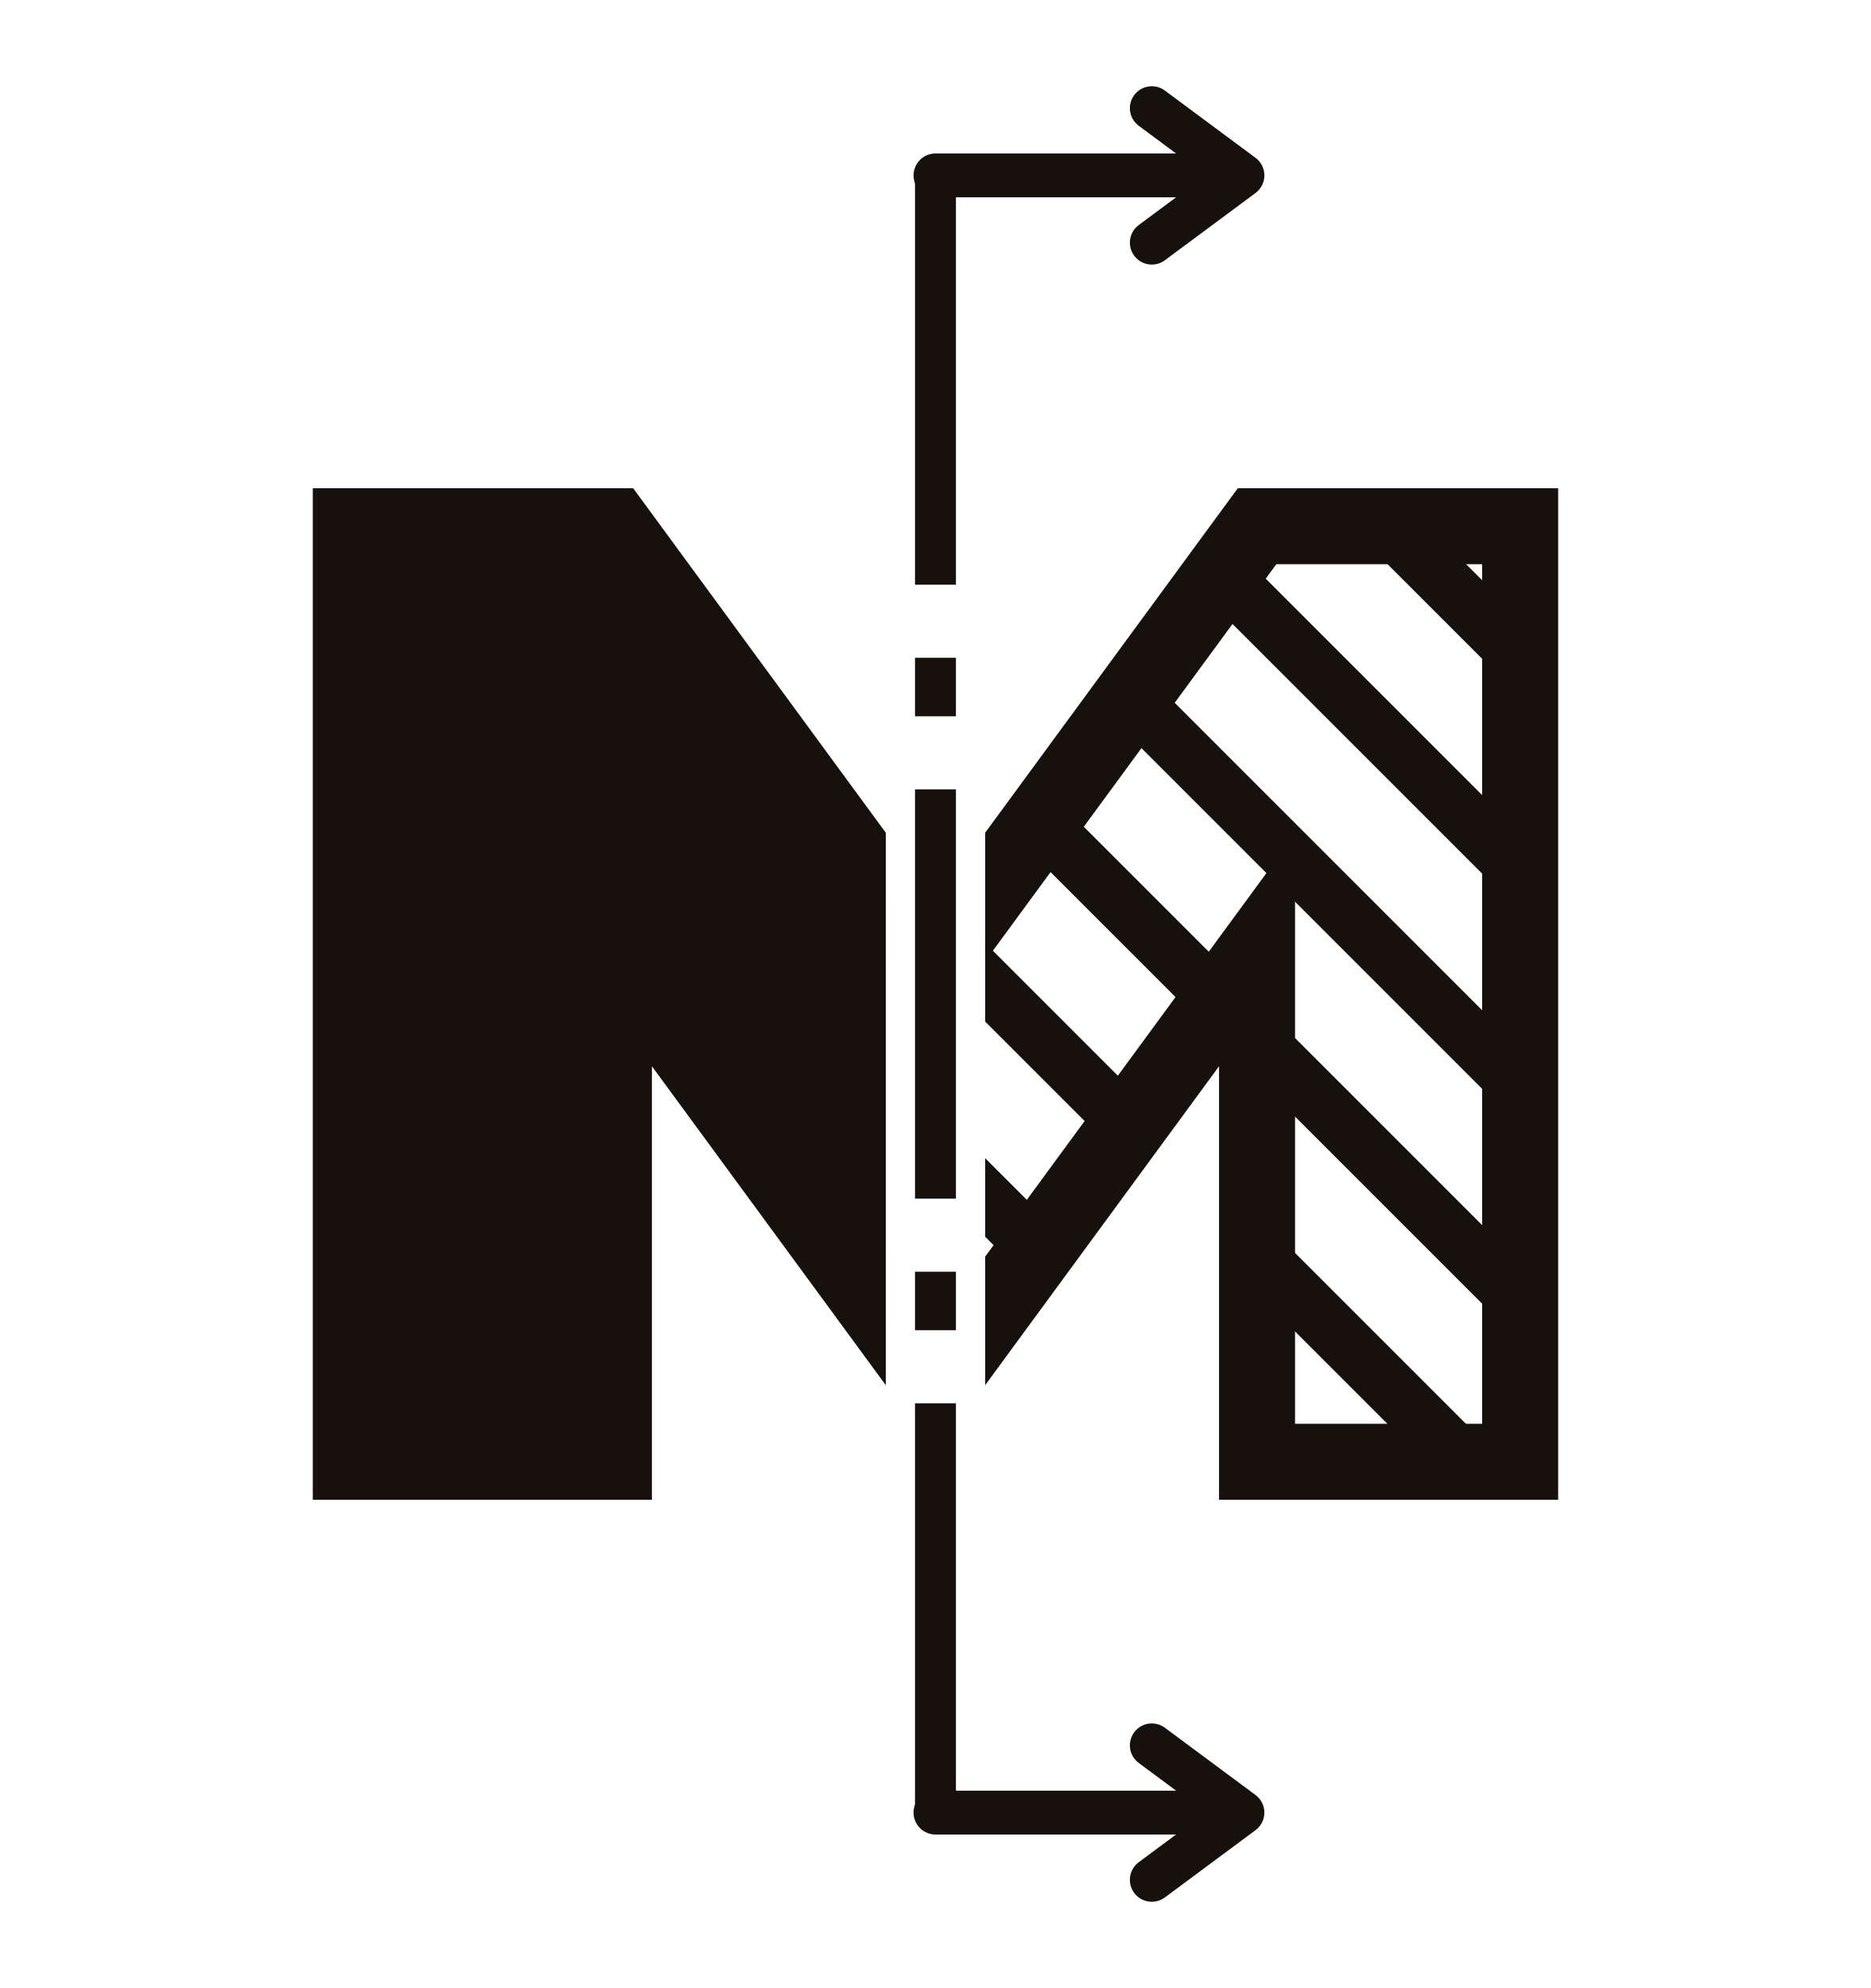
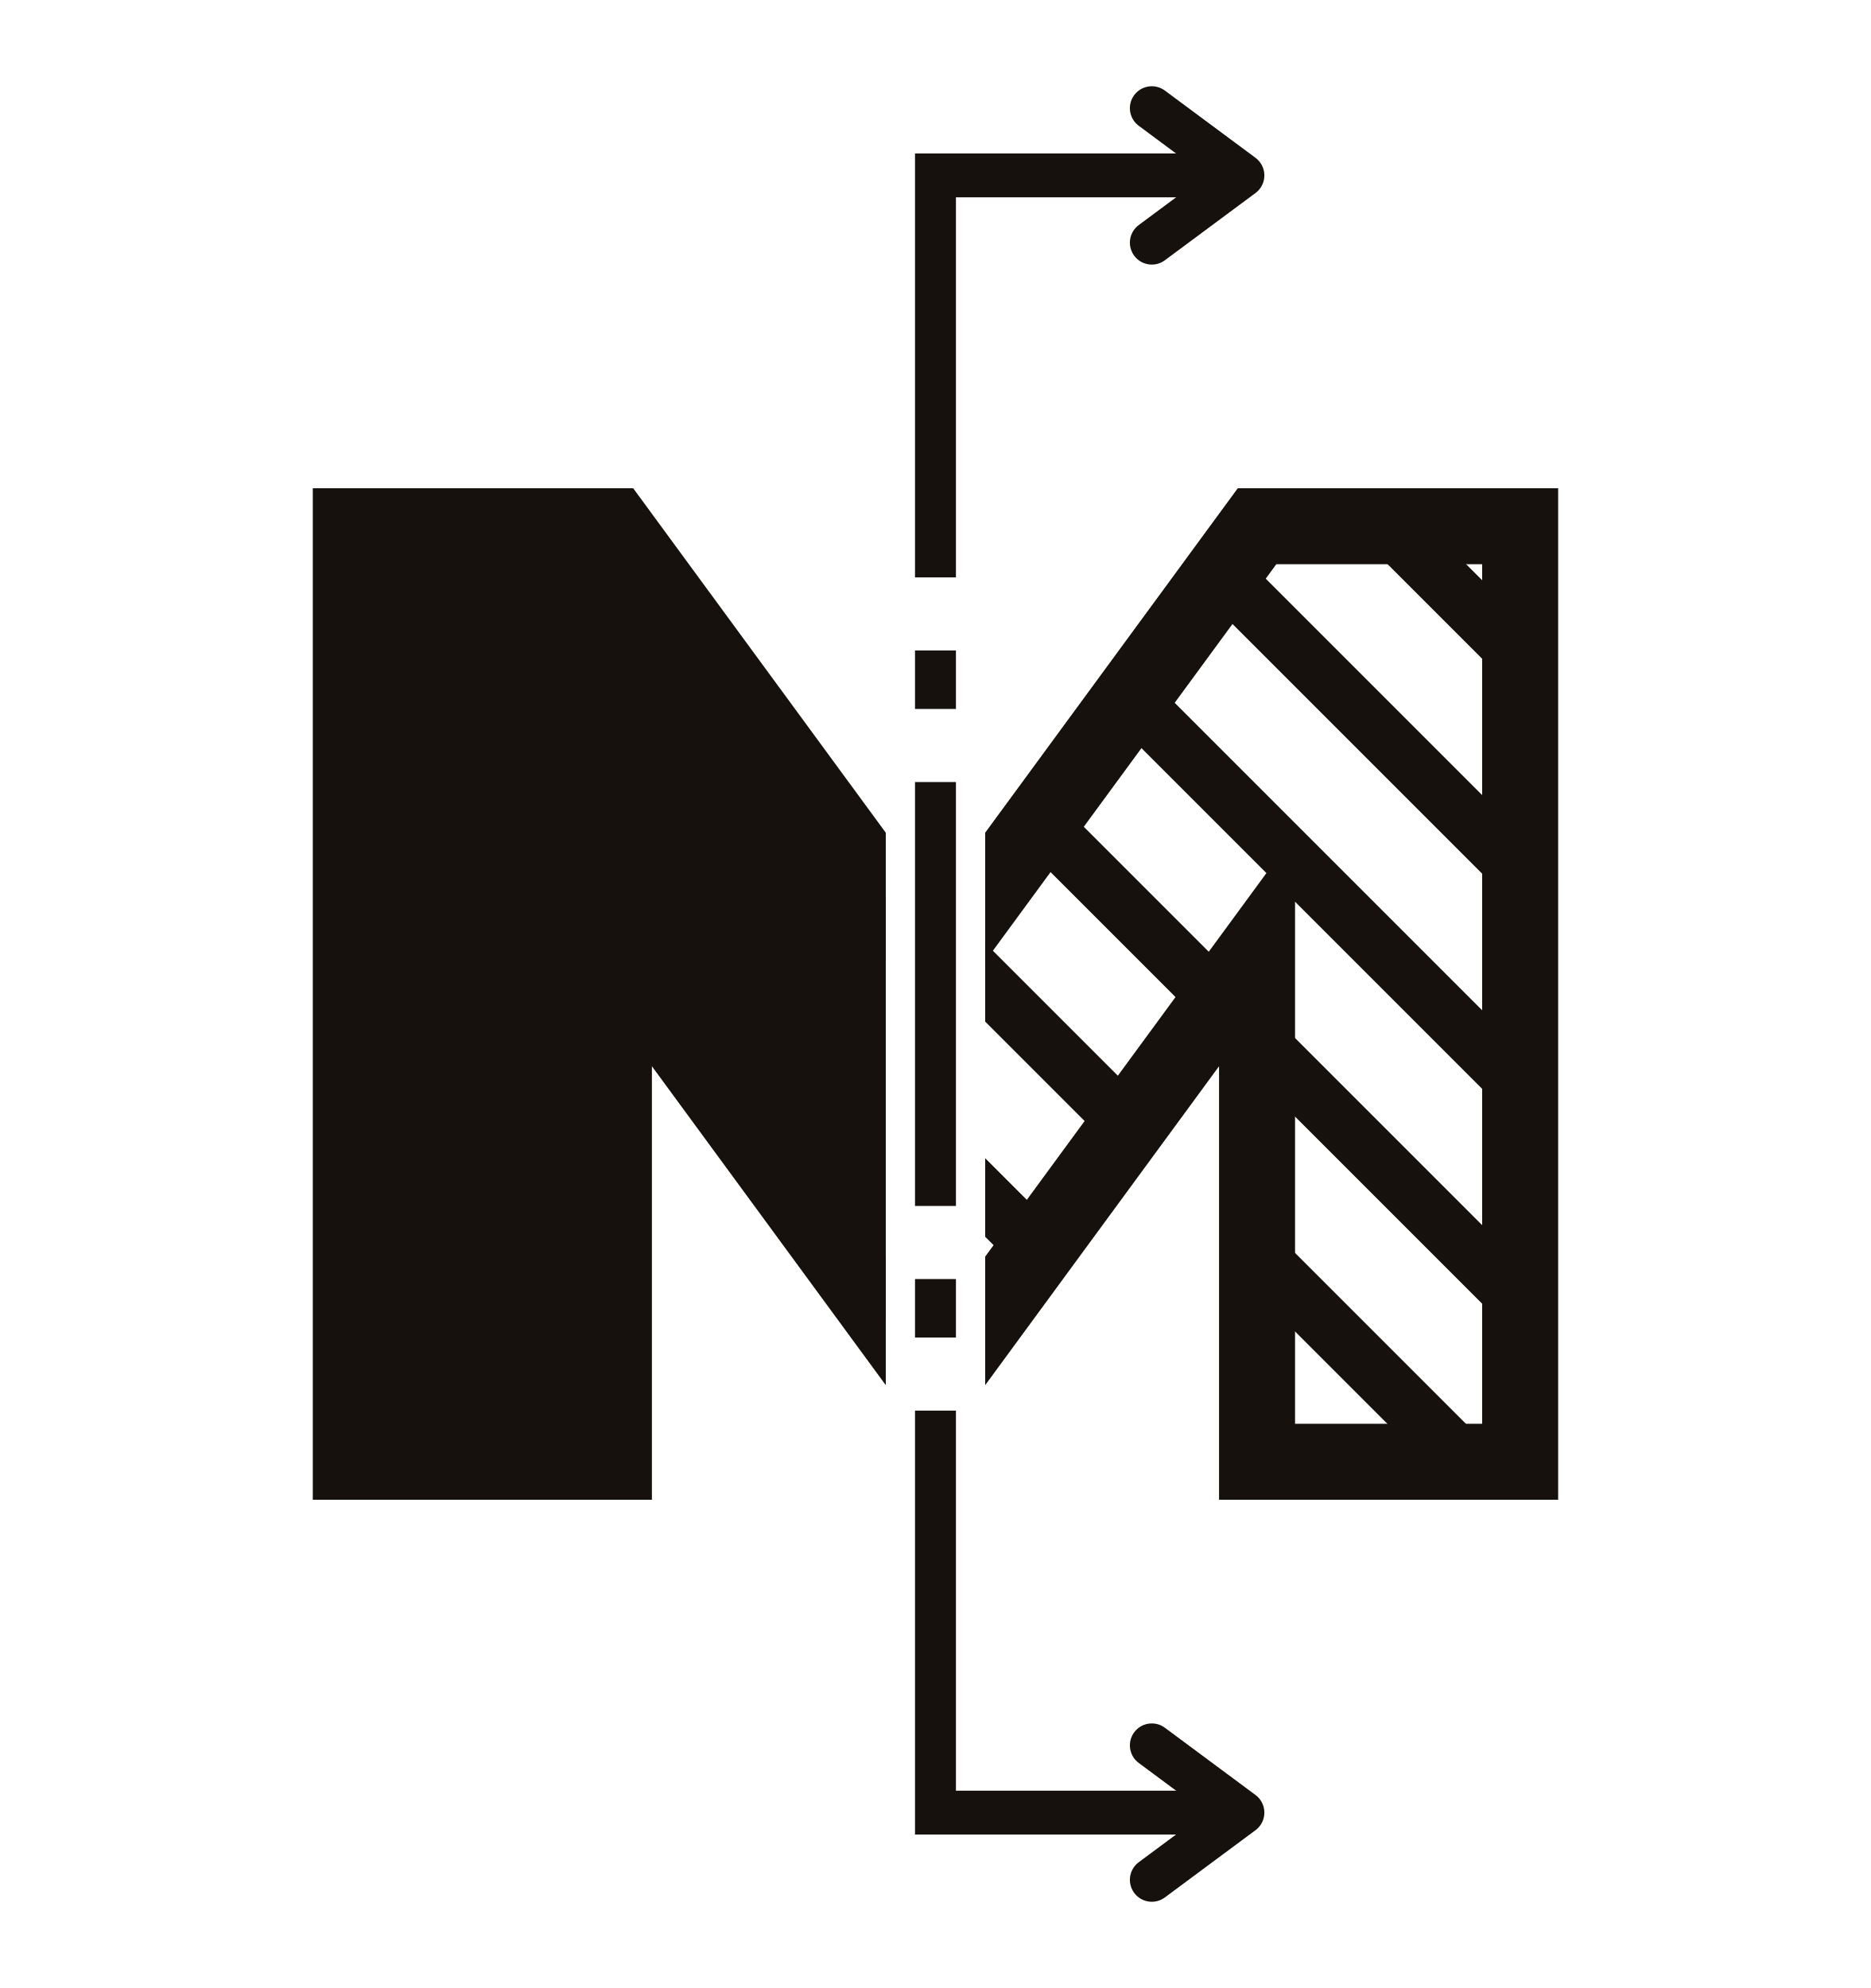
<svg xmlns="http://www.w3.org/2000/svg" viewBox="0 -2 64 68" width="64" height="68" role="img" aria-label="Marcus Lab mark with section arrows">
  <defs>
    <clipPath id="ml">
      <rect x="0" y="0" width="30.3" height="64" />
    </clipPath>
    <clipPath id="mr">
      <rect x="33.7" y="0" width="32" height="64" />
    </clipPath>
    <clipPath id="mo">
      <polygon points="12,16 21,16 32,31 43,16 52,16 52,48 43,48 43,30.5 32,45.5 21,30.5 21,48 12,48" />
    </clipPath>
    <clipPath id="mb">
      <rect x="0" y="0" width="30.3" height="64" />
      <rect x="33.7" y="0" width="32" height="64" />
    </clipPath>
  </defs>
  <polygon points="12,16 21,16 32,31 43,16 52,16 52,48 43,48 43,30.5 32,45.5 21,30.5 21,48 12,48" fill="#17110d" clip-path="url(#ml)" />
  <g clip-path="url(#mr)">
    <g clip-path="url(#mo)" fill="none" stroke="#17110d" stroke-width="1.9">
      <path d="M-64.09 0 L-0.09 64" />
      <path d="M-56.74 0 L7.26 64" />
      <path d="M-49.38 0 L14.62 64" />
      <path d="M-42.03 0 L21.97 64" />
      <path d="M-34.67 0 L29.33 64" />
      <path d="M-27.32 0 L36.68 64" />
      <path d="M-19.97 0 L44.03 64" />
      <path d="M-12.61 0 L51.39 64" />
      <path d="M-5.26 0 L58.74 64" />
      <path d="M2.10 0 L66.10 64" />
      <path d="M9.45 0 L73.45 64" />
      <path d="M16.80 0 L80.80 64" />
      <path d="M24.16 0 L88.16 64" />
      <path d="M31.51 0 L95.51 64" />
      <path d="M38.87 0 L102.87 64" />
      <path d="M46.22 0 L110.22 64" />
      <path d="M53.57 0 L117.57 64" />
      <path d="M60.93 0 L124.93 64" />
    </g>
  </g>
  <g clip-path="url(#mb)">
    <polygon points="12,16 21,16 32,31 43,16 52,16 52,48 43,48 43,30.5 32,45.5 21,30.5 21,48 12,48" fill="none" stroke="#17110d" stroke-width="2.6" stroke-linejoin="miter" />
  </g>
-   <path d="M32 4 V60" fill="none" stroke="#17110d" stroke-width="1.4" stroke-dasharray="14 2.5 2 2.5" />
+   <path d="M32 3.25 V60.75" fill="none" stroke="#17110d" stroke-width="1.4" stroke-dasharray="14.5 2.5 2 2.5" />
  <g fill="none" stroke="#17110d" stroke-width="1.5" stroke-linecap="round" stroke-linejoin="round">
-     <path d="M32 4 H42 M39.4 1.7 L42.5 4 L39.4 6.3" />
-     <path d="M32 60 H42 M39.4 57.7 L42.5 60 L39.4 62.3" />
+     <path d="M32 4 H42" stroke-linecap="butt" />
+     <path d="M39.4 1.7 L42.5 4 L39.4 6.3" />
+     <path d="M32 60 H42" stroke-linecap="butt" />
+     <path d="M39.4 57.7 L42.5 60 L39.4 62.3" />
  </g>
</svg>
